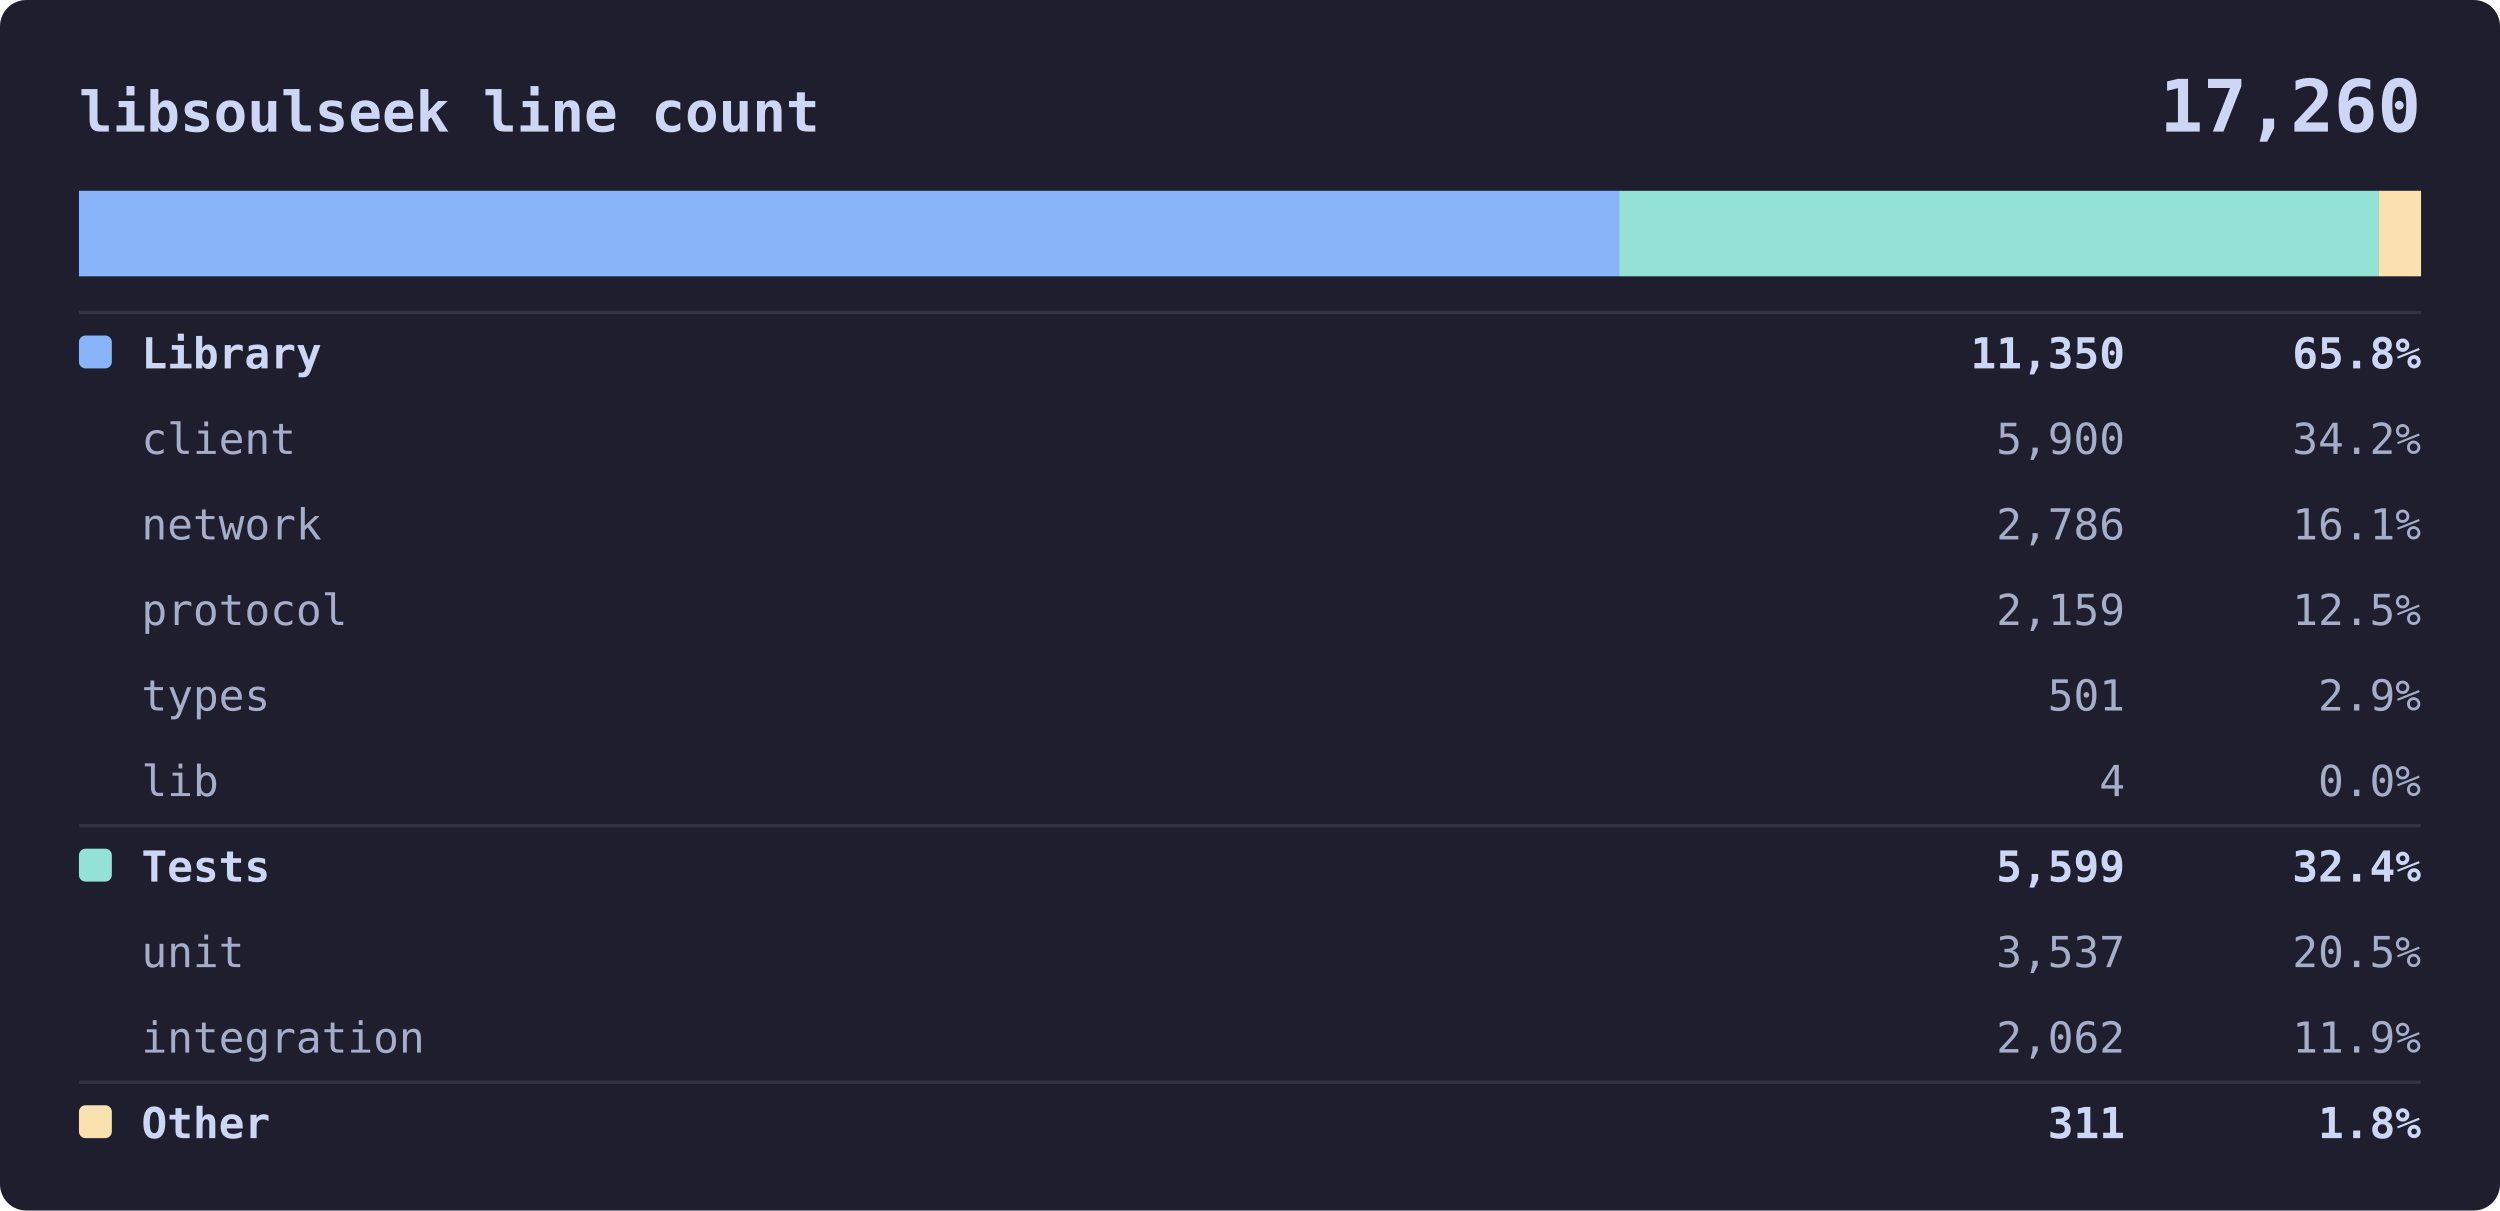
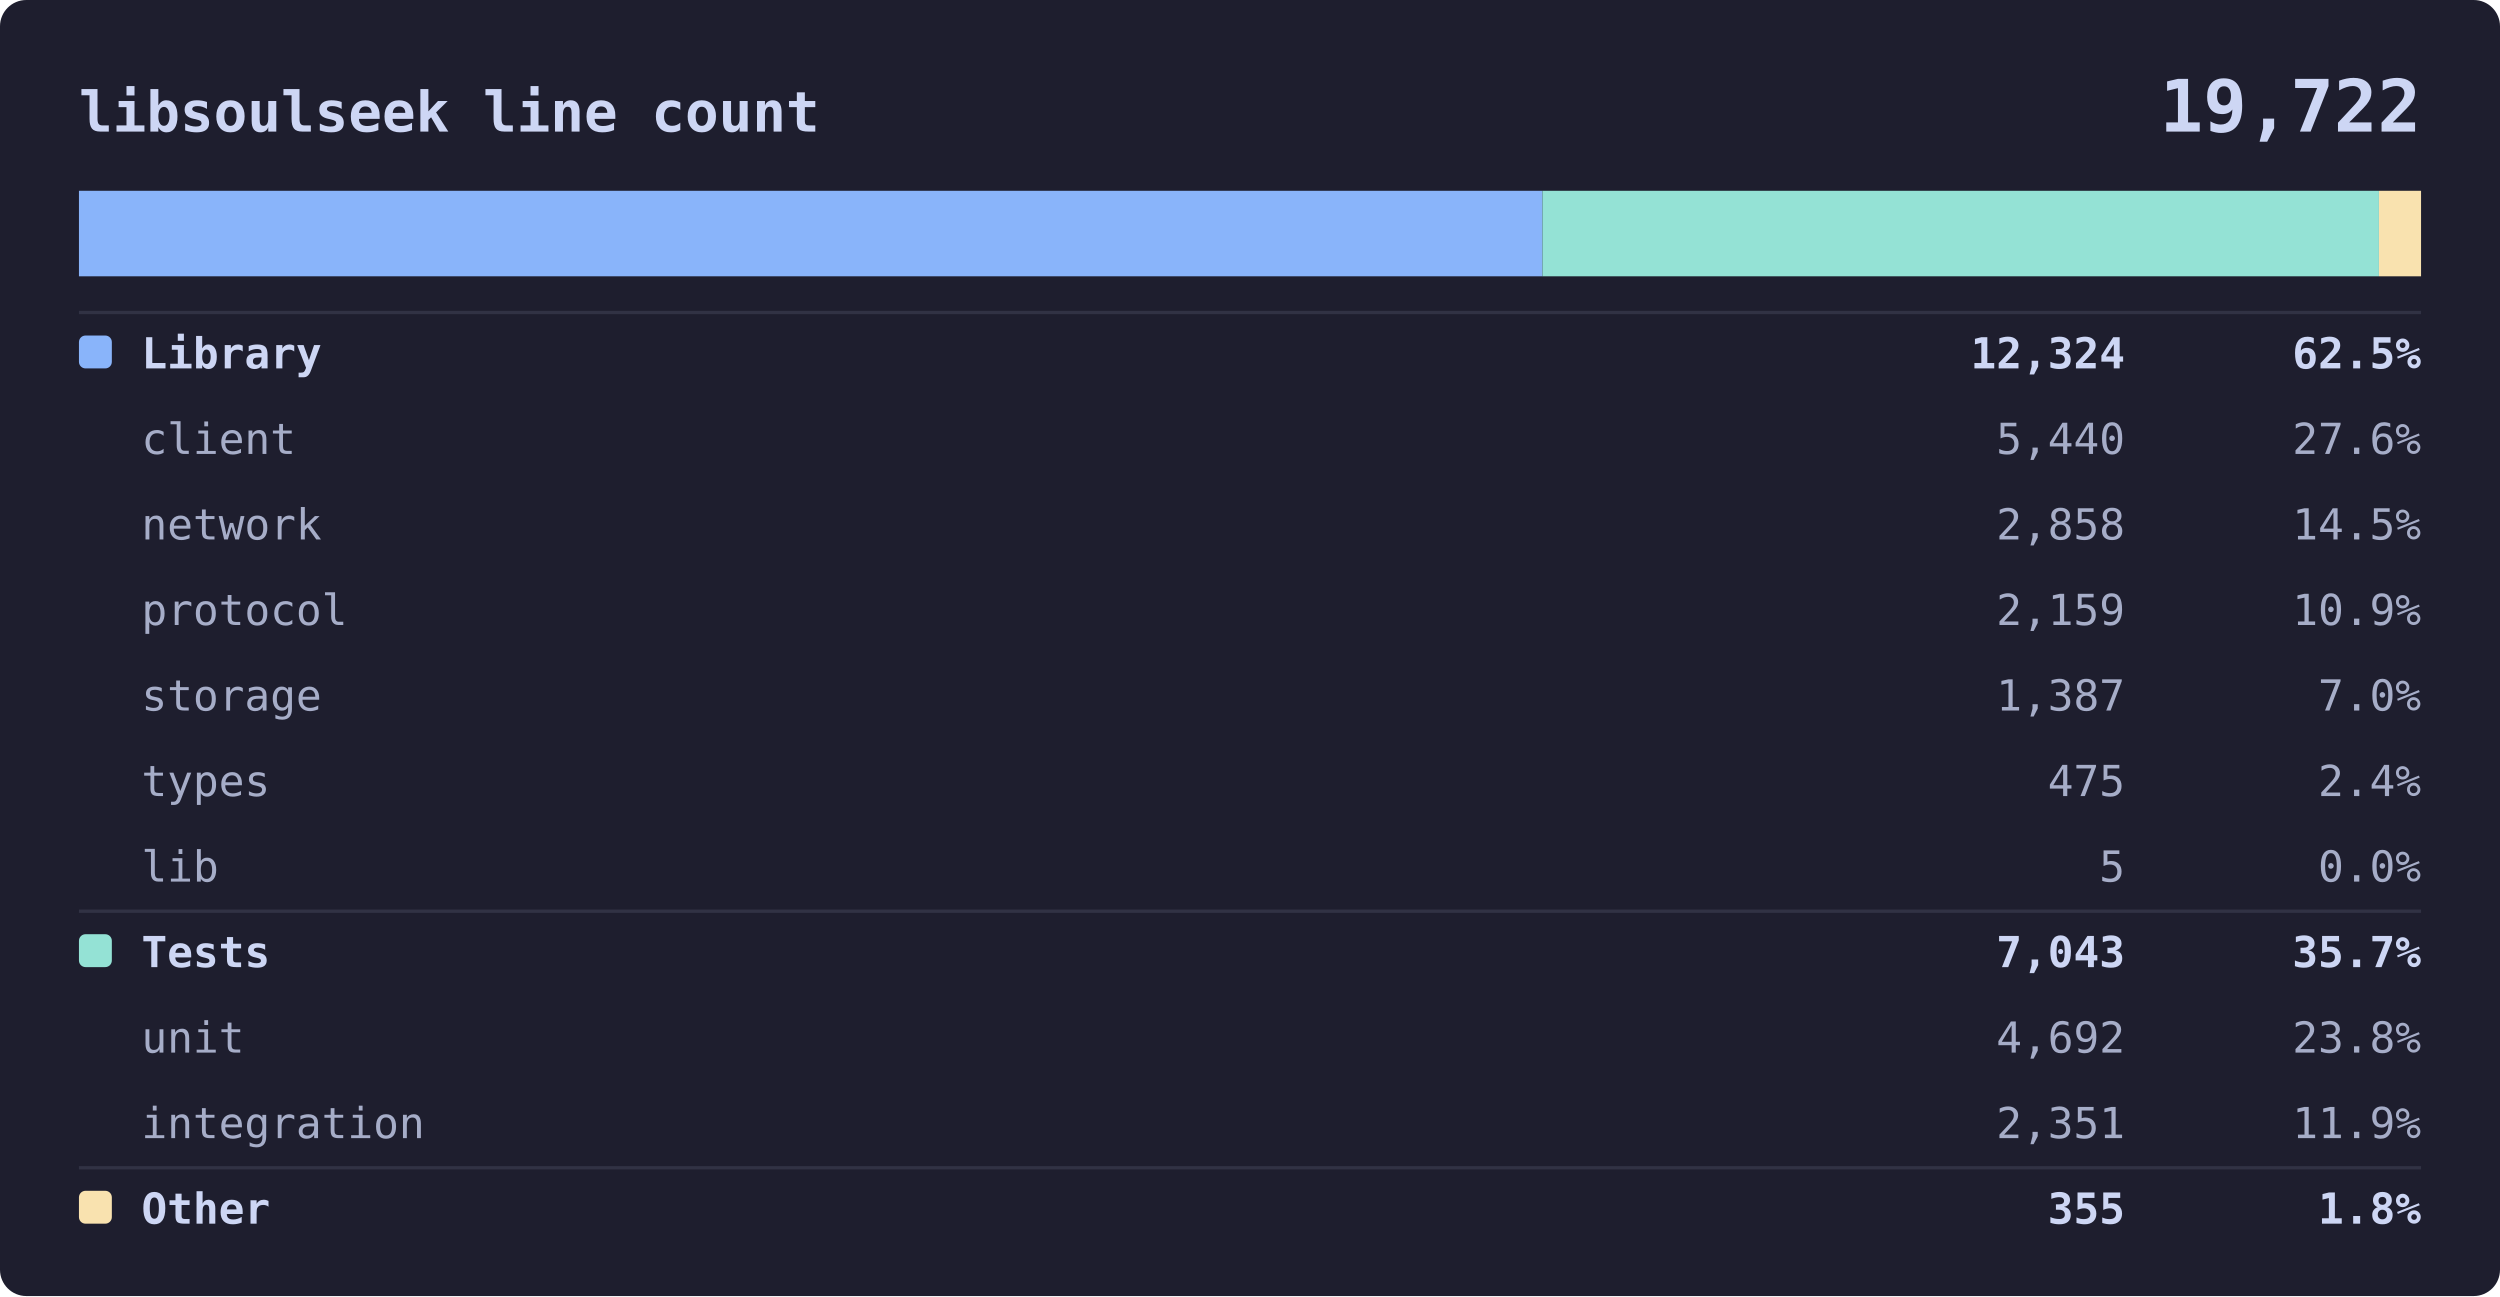
- <svg xmlns="http://www.w3.org/2000/svg" viewBox="0 0 760 368" width="760" font-family="ui-monospace, SFMono-Regular, Menlo, Consolas, monospace">
-   <rect width="760" height="368" rx="8" fill="#1e1e2e" />
+ <svg xmlns="http://www.w3.org/2000/svg" viewBox="0 0 760 394" width="760" font-family="ui-monospace, SFMono-Regular, Menlo, Consolas, monospace">
+   <rect width="760" height="394" rx="8" fill="#1e1e2e" />
  <text x="24" y="40" fill="#cdd6f4" font-size="17" font-weight="600" text-anchor="start">libsoulseek line count</text>
-   <text x="736" y="40" fill="#cdd6f4" font-size="22" font-weight="600" text-anchor="end">17,260</text>
+   <text x="736" y="40" fill="#cdd6f4" font-size="22" font-weight="600" text-anchor="end">19,722</text>
  <rect x="24" y="58" width="712" height="26" rx="4" fill="#181825" />
-   <rect x="24.0" y="58" width="468.2" height="26" fill="#89b4fa" />
-   <rect x="492.2" y="58" width="231.0" height="26" fill="#94e2d5" />
+   <rect x="24.0" y="58" width="444.9" height="26" fill="#89b4fa" />
+   <rect x="468.9" y="58" width="254.3" height="26" fill="#94e2d5" />
  <rect x="723.2" y="58" width="12.8" height="26" fill="#f9e2af" />
  <line x1="24" y1="95" x2="736" y2="95" stroke="#313244" />
  <rect x="24" y="102" width="10" height="10" rx="2" fill="#89b4fa" />
  <text x="43" y="112" fill="#cdd6f4" font-size="13" font-weight="600" text-anchor="start">Library</text>
-   <text x="646" y="112" fill="#cdd6f4" font-size="13" font-weight="600" text-anchor="end">11,350</text>
-   <text x="736" y="112" fill="#cdd6f4" font-size="13" font-weight="600" text-anchor="end">65.8%</text>
+   <text x="646" y="112" fill="#cdd6f4" font-size="13" font-weight="600" text-anchor="end">12,324</text>
+   <text x="736" y="112" fill="#cdd6f4" font-size="13" font-weight="600" text-anchor="end">62.5%</text>
  <text x="43" y="138" fill="#a6adc8" font-size="13" font-weight="400" text-anchor="start">client</text>
-   <text x="646" y="138" fill="#a6adc8" font-size="13" font-weight="400" text-anchor="end">5,900</text>
-   <text x="736" y="138" fill="#a6adc8" font-size="13" font-weight="400" text-anchor="end">34.2%</text>
+   <text x="646" y="138" fill="#a6adc8" font-size="13" font-weight="400" text-anchor="end">5,440</text>
+   <text x="736" y="138" fill="#a6adc8" font-size="13" font-weight="400" text-anchor="end">27.6%</text>
  <text x="43" y="164" fill="#a6adc8" font-size="13" font-weight="400" text-anchor="start">network</text>
-   <text x="646" y="164" fill="#a6adc8" font-size="13" font-weight="400" text-anchor="end">2,786</text>
-   <text x="736" y="164" fill="#a6adc8" font-size="13" font-weight="400" text-anchor="end">16.1%</text>
+   <text x="646" y="164" fill="#a6adc8" font-size="13" font-weight="400" text-anchor="end">2,858</text>
+   <text x="736" y="164" fill="#a6adc8" font-size="13" font-weight="400" text-anchor="end">14.5%</text>
  <text x="43" y="190" fill="#a6adc8" font-size="13" font-weight="400" text-anchor="start">protocol</text>
  <text x="646" y="190" fill="#a6adc8" font-size="13" font-weight="400" text-anchor="end">2,159</text>
-   <text x="736" y="190" fill="#a6adc8" font-size="13" font-weight="400" text-anchor="end">12.5%</text>
-   <text x="43" y="216" fill="#a6adc8" font-size="13" font-weight="400" text-anchor="start">types</text>
-   <text x="646" y="216" fill="#a6adc8" font-size="13" font-weight="400" text-anchor="end">501</text>
-   <text x="736" y="216" fill="#a6adc8" font-size="13" font-weight="400" text-anchor="end">2.9%</text>
-   <text x="43" y="242" fill="#a6adc8" font-size="13" font-weight="400" text-anchor="start">lib</text>
-   <text x="646" y="242" fill="#a6adc8" font-size="13" font-weight="400" text-anchor="end">4</text>
-   <text x="736" y="242" fill="#a6adc8" font-size="13" font-weight="400" text-anchor="end">0.0%</text>
-   <line x1="24" y1="251" x2="736" y2="251" stroke="#313244" />
-   <rect x="24" y="258" width="10" height="10" rx="2" fill="#94e2d5" />
-   <text x="43" y="268" fill="#cdd6f4" font-size="13" font-weight="600" text-anchor="start">Tests</text>
-   <text x="646" y="268" fill="#cdd6f4" font-size="13" font-weight="600" text-anchor="end">5,599</text>
-   <text x="736" y="268" fill="#cdd6f4" font-size="13" font-weight="600" text-anchor="end">32.4%</text>
-   <text x="43" y="294" fill="#a6adc8" font-size="13" font-weight="400" text-anchor="start">unit</text>
-   <text x="646" y="294" fill="#a6adc8" font-size="13" font-weight="400" text-anchor="end">3,537</text>
-   <text x="736" y="294" fill="#a6adc8" font-size="13" font-weight="400" text-anchor="end">20.5%</text>
-   <text x="43" y="320" fill="#a6adc8" font-size="13" font-weight="400" text-anchor="start">integration</text>
-   <text x="646" y="320" fill="#a6adc8" font-size="13" font-weight="400" text-anchor="end">2,062</text>
-   <text x="736" y="320" fill="#a6adc8" font-size="13" font-weight="400" text-anchor="end">11.9%</text>
-   <line x1="24" y1="329" x2="736" y2="329" stroke="#313244" />
-   <rect x="24" y="336" width="10" height="10" rx="2" fill="#f9e2af" />
-   <text x="43" y="346" fill="#cdd6f4" font-size="13" font-weight="600" text-anchor="start">Other</text>
-   <text x="646" y="346" fill="#cdd6f4" font-size="13" font-weight="600" text-anchor="end">311</text>
-   <text x="736" y="346" fill="#cdd6f4" font-size="13" font-weight="600" text-anchor="end">1.8%</text>
+   <text x="736" y="190" fill="#a6adc8" font-size="13" font-weight="400" text-anchor="end">10.9%</text>
+   <text x="43" y="216" fill="#a6adc8" font-size="13" font-weight="400" text-anchor="start">storage</text>
+   <text x="646" y="216" fill="#a6adc8" font-size="13" font-weight="400" text-anchor="end">1,387</text>
+   <text x="736" y="216" fill="#a6adc8" font-size="13" font-weight="400" text-anchor="end">7.0%</text>
+   <text x="43" y="242" fill="#a6adc8" font-size="13" font-weight="400" text-anchor="start">types</text>
+   <text x="646" y="242" fill="#a6adc8" font-size="13" font-weight="400" text-anchor="end">475</text>
+   <text x="736" y="242" fill="#a6adc8" font-size="13" font-weight="400" text-anchor="end">2.4%</text>
+   <text x="43" y="268" fill="#a6adc8" font-size="13" font-weight="400" text-anchor="start">lib</text>
+   <text x="646" y="268" fill="#a6adc8" font-size="13" font-weight="400" text-anchor="end">5</text>
+   <text x="736" y="268" fill="#a6adc8" font-size="13" font-weight="400" text-anchor="end">0.0%</text>
+   <line x1="24" y1="277" x2="736" y2="277" stroke="#313244" />
+   <rect x="24" y="284" width="10" height="10" rx="2" fill="#94e2d5" />
+   <text x="43" y="294" fill="#cdd6f4" font-size="13" font-weight="600" text-anchor="start">Tests</text>
+   <text x="646" y="294" fill="#cdd6f4" font-size="13" font-weight="600" text-anchor="end">7,043</text>
+   <text x="736" y="294" fill="#cdd6f4" font-size="13" font-weight="600" text-anchor="end">35.7%</text>
+   <text x="43" y="320" fill="#a6adc8" font-size="13" font-weight="400" text-anchor="start">unit</text>
+   <text x="646" y="320" fill="#a6adc8" font-size="13" font-weight="400" text-anchor="end">4,692</text>
+   <text x="736" y="320" fill="#a6adc8" font-size="13" font-weight="400" text-anchor="end">23.8%</text>
+   <text x="43" y="346" fill="#a6adc8" font-size="13" font-weight="400" text-anchor="start">integration</text>
+   <text x="646" y="346" fill="#a6adc8" font-size="13" font-weight="400" text-anchor="end">2,351</text>
+   <text x="736" y="346" fill="#a6adc8" font-size="13" font-weight="400" text-anchor="end">11.9%</text>
+   <line x1="24" y1="355" x2="736" y2="355" stroke="#313244" />
+   <rect x="24" y="362" width="10" height="10" rx="2" fill="#f9e2af" />
+   <text x="43" y="372" fill="#cdd6f4" font-size="13" font-weight="600" text-anchor="start">Other</text>
+   <text x="646" y="372" fill="#cdd6f4" font-size="13" font-weight="600" text-anchor="end">355</text>
+   <text x="736" y="372" fill="#cdd6f4" font-size="13" font-weight="600" text-anchor="end">1.8%</text>
</svg>
